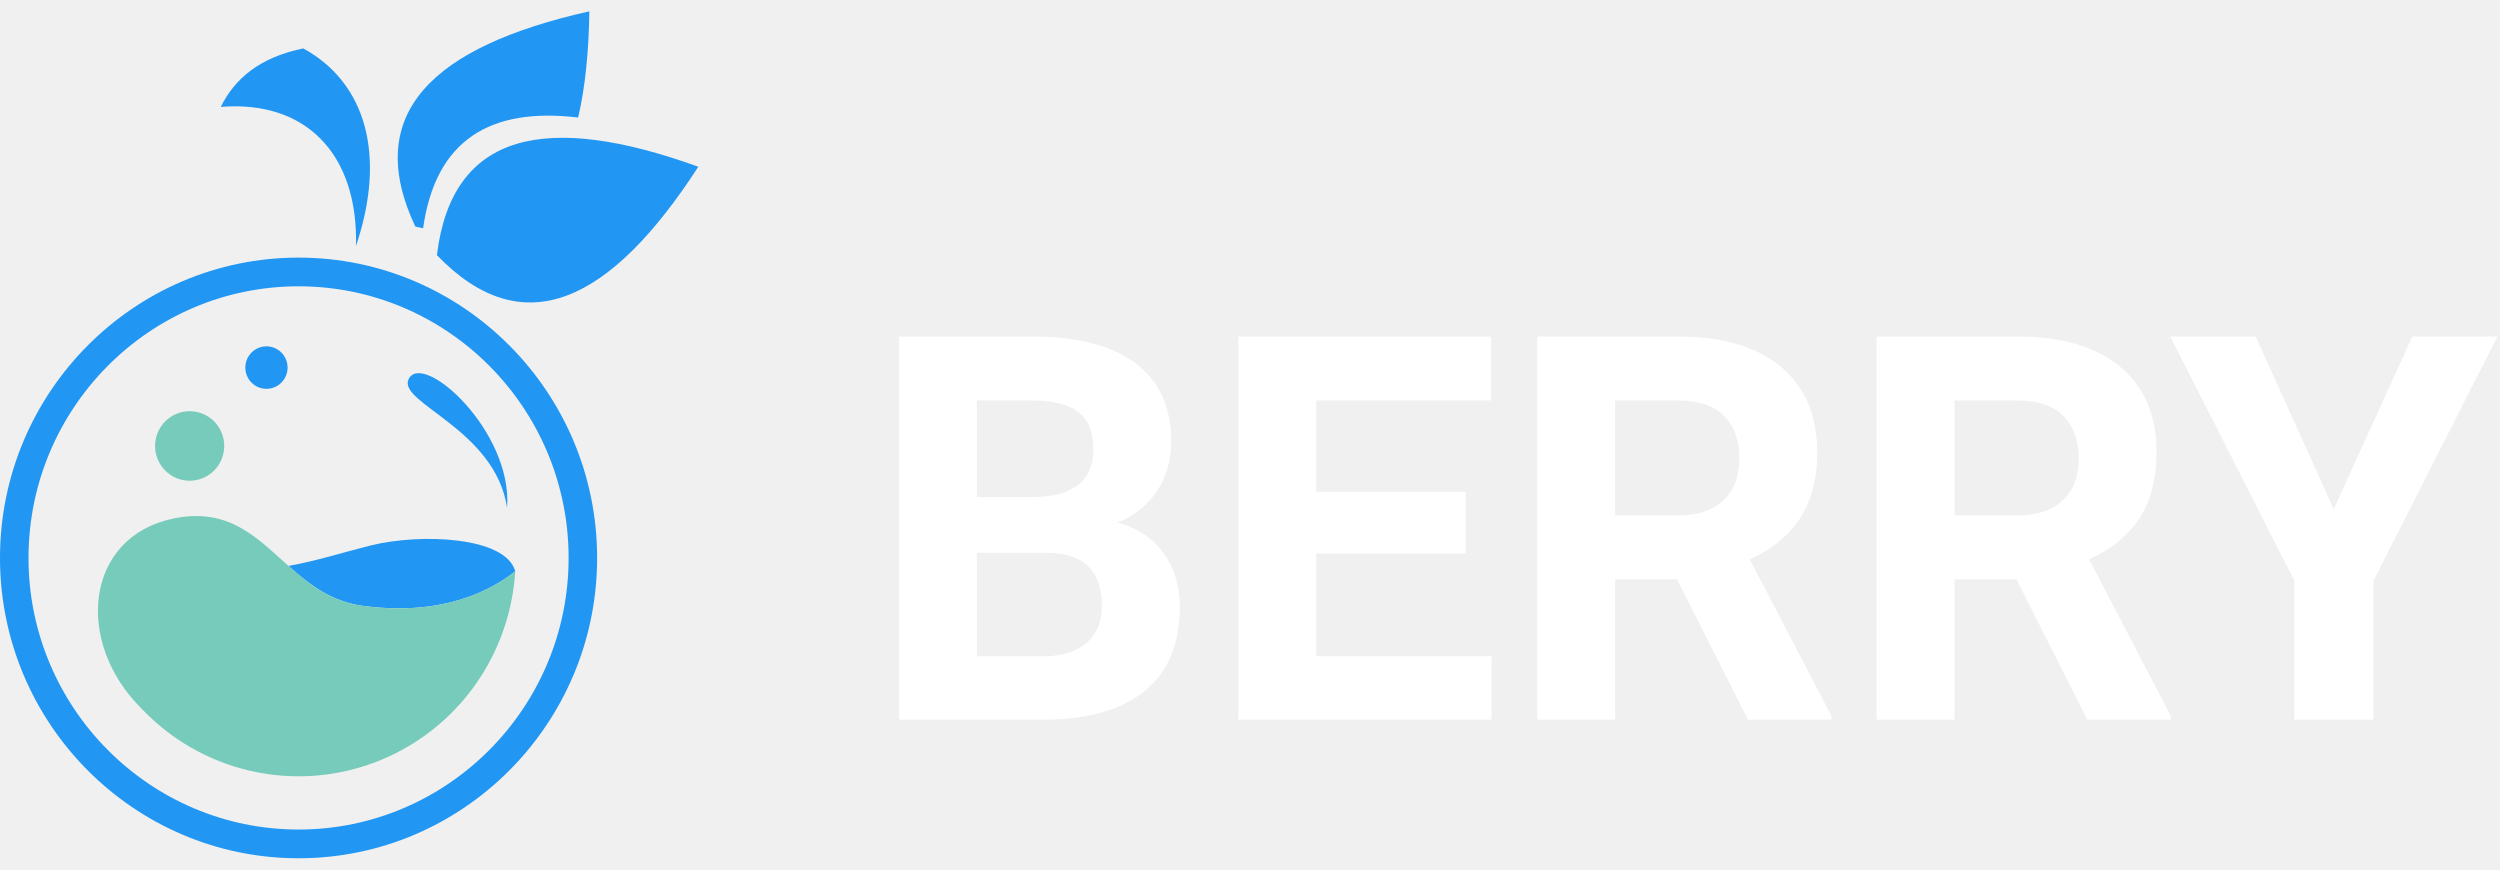
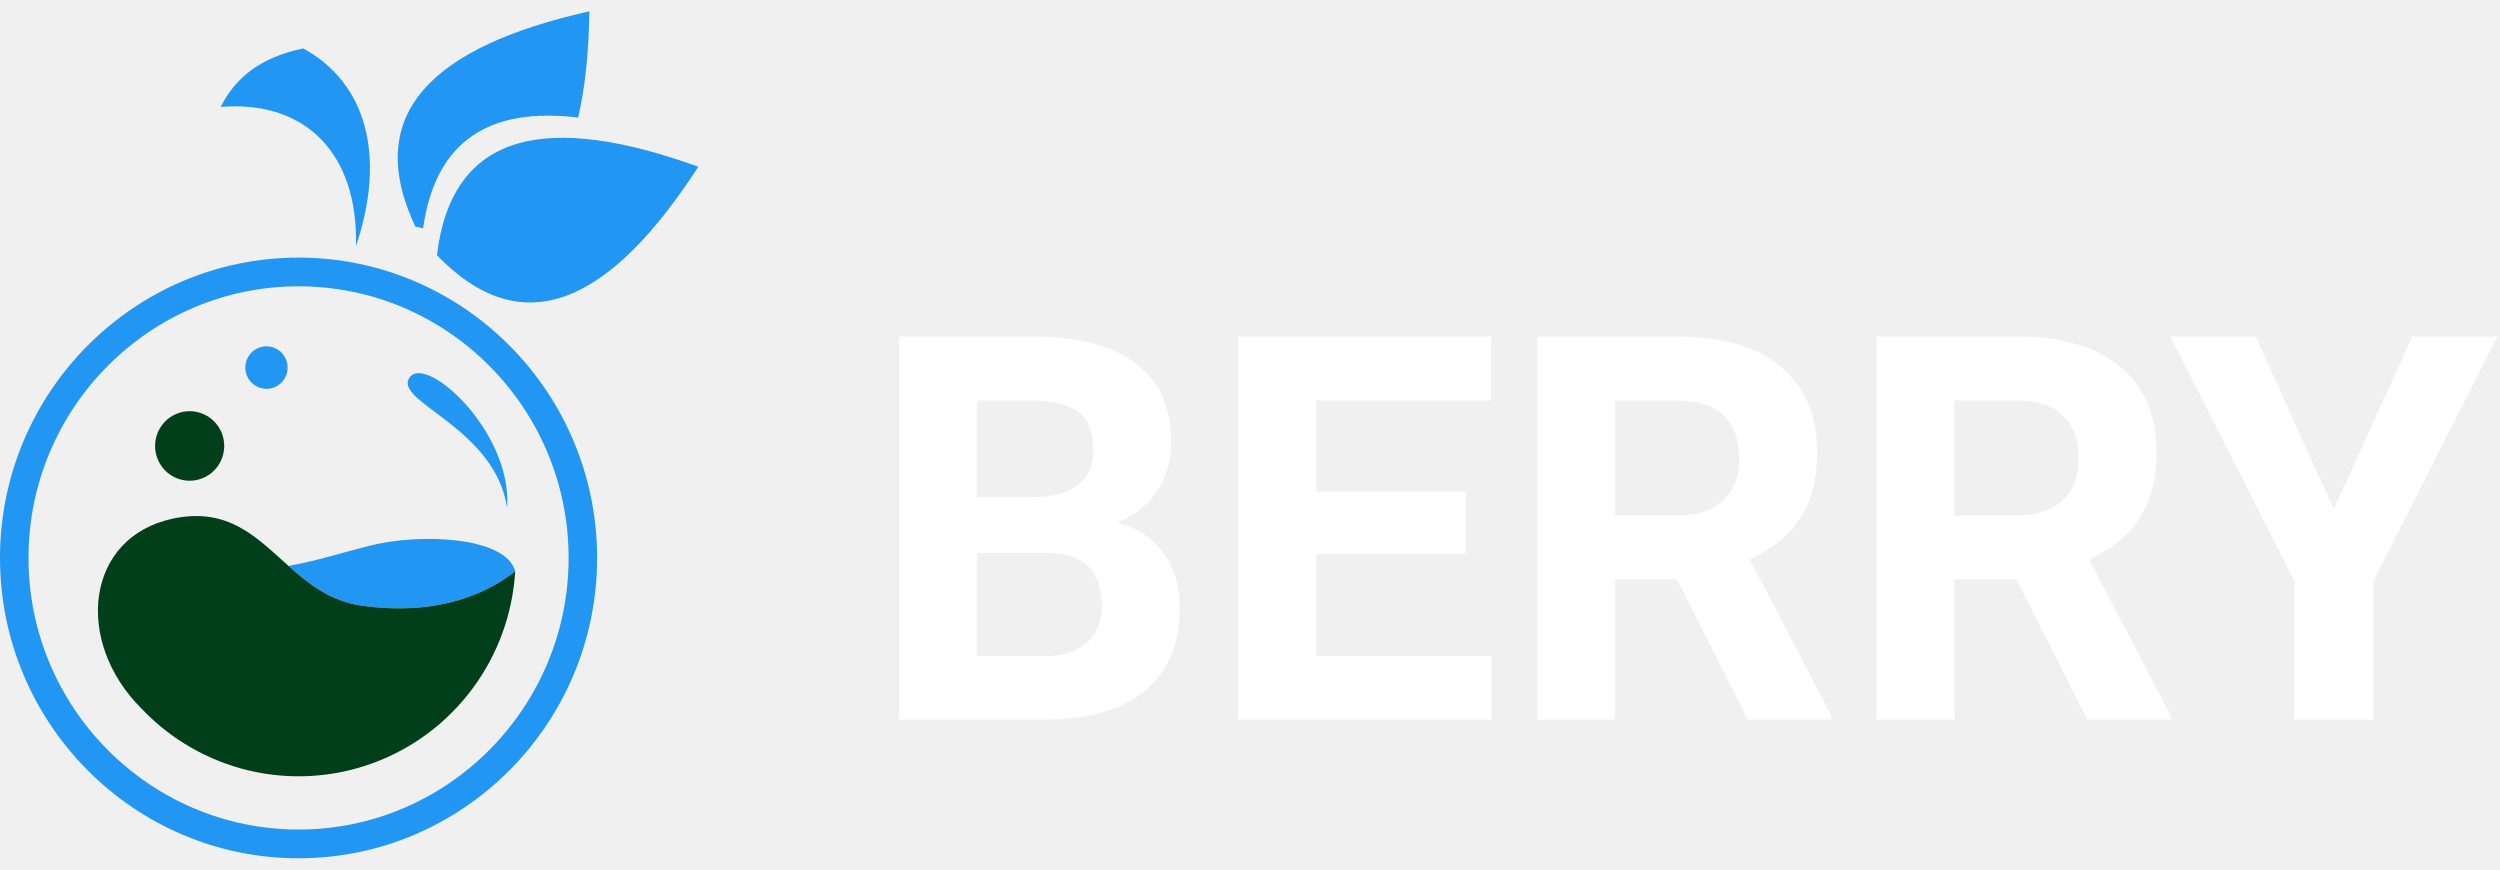
<svg xmlns="http://www.w3.org/2000/svg" width="92" height="32" viewBox="0 0 92 32" fill="none">
  <path d="M33.085 26.484V12.384H37.954C39.641 12.384 40.92 12.713 41.792 13.372C42.664 14.024 43.1 14.982 43.1 16.248C43.1 16.939 42.925 17.549 42.575 18.078C42.225 18.601 41.738 18.985 41.114 19.231C41.827 19.411 42.387 19.776 42.795 20.325C43.208 20.874 43.415 21.545 43.415 22.339C43.415 23.695 42.989 24.721 42.136 25.419C41.283 26.116 40.067 26.471 38.489 26.484H33.085ZM35.949 20.344V24.15H38.403C39.078 24.15 39.603 23.989 39.978 23.666C40.36 23.337 40.551 22.885 40.551 22.31C40.551 21.019 39.892 20.364 38.575 20.344H35.949ZM35.949 18.291H38.069C39.514 18.265 40.236 17.681 40.236 16.538C40.236 15.899 40.051 15.441 39.682 15.163C39.319 14.879 38.743 14.737 37.954 14.737H35.949V18.291ZM53.937 20.373H48.437V24.15H54.891V26.484H45.573V12.384H54.872V14.737H48.437V18.098H53.937V20.373ZM61.718 21.322H59.436V26.484H56.572V12.384H61.736C63.379 12.384 64.645 12.755 65.537 13.498C66.428 14.24 66.873 15.289 66.873 16.645C66.873 17.607 66.666 18.411 66.253 19.056C65.846 19.695 65.225 20.206 64.391 20.586L67.398 26.349V26.484H64.324L61.718 21.322ZM59.436 18.969H61.746C62.466 18.969 63.023 18.785 63.417 18.417C63.811 18.043 64.009 17.529 64.009 16.877C64.009 16.212 63.821 15.689 63.446 15.309C63.077 14.928 62.507 14.737 61.736 14.737H59.436V18.969ZM74.206 21.322H71.924V26.484H69.059V12.384H74.225C75.867 12.384 77.134 12.755 78.025 13.498C78.916 14.24 79.361 15.289 79.361 16.645C79.361 17.607 79.154 18.411 78.74 19.056C78.333 19.695 77.713 20.206 76.879 20.586L79.886 26.349V26.484H76.812L74.206 21.322ZM71.924 18.969H74.234C74.953 18.969 75.51 18.785 75.905 18.417C76.3 18.043 76.497 17.529 76.497 16.877C76.497 16.212 76.309 15.689 75.934 15.309C75.564 14.928 74.995 14.737 74.225 14.737H71.924V18.969ZM85.882 18.737L88.775 12.384H91.906L87.343 21.371V26.484H84.431V21.371L79.867 12.384H83.008L85.882 18.737Z" fill="white" />
  <path d="M10.987 31.584C4.928 31.584 0 26.626 0 20.532C0 14.438 4.929 9.48 10.987 9.48C17.045 9.48 21.974 14.438 21.974 20.532C21.974 26.626 17.046 31.584 10.987 31.584ZM10.987 10.536C5.508 10.536 1.049 15.02 1.049 20.532C1.049 26.044 5.508 30.527 10.987 30.527C16.466 30.527 20.925 26.043 20.925 20.531C20.925 15.019 16.467 10.536 10.987 10.536Z" fill="#2196F3" />
  <path d="M18.96 21.023C18.618 19.748 15.485 19.611 13.62 20.078C12.644 20.323 11.646 20.643 10.616 20.826C11.37 21.499 12.179 22.135 13.34 22.293C16.221 22.684 18.011 21.775 18.96 21.023Z" fill="#2196F3" />
-   <path d="M13.34 22.293C12.176 22.135 11.37 21.499 10.616 20.826C9.45 19.786 8.413 18.658 6.377 19.082C3.141 19.757 2.715 23.608 5.214 26.083C6.287 27.213 7.665 28.004 9.178 28.359C10.691 28.713 12.274 28.616 13.733 28.079C15.192 27.542 16.464 26.588 17.392 25.335C18.321 24.082 18.866 22.584 18.96 21.023C18.011 21.775 16.221 22.684 13.34 22.293Z" fill="#76cbba" />
+   <path d="M13.34 22.293C12.176 22.135 11.37 21.499 10.616 20.826C9.45 19.786 8.413 18.658 6.377 19.082C3.141 19.757 2.715 23.608 5.214 26.083C6.287 27.213 7.665 28.004 9.178 28.359C10.691 28.713 12.274 28.616 13.733 28.079C15.192 27.542 16.464 26.588 17.392 25.335C18.321 24.082 18.866 22.584 18.96 21.023C18.011 21.775 16.221 22.684 13.34 22.293Z" fill="#013F1B" />
  <path d="M15.034 13.959C14.63 14.829 18.23 15.796 18.661 18.688C18.869 15.841 15.534 12.882 15.034 13.959Z" fill="#2196F3" />
-   <path d="M7.466 17.593C8.115 17.323 8.423 16.575 8.155 15.922C7.886 15.269 7.142 14.959 6.493 15.229C5.844 15.5 5.535 16.248 5.804 16.901C6.073 17.554 6.817 17.864 7.466 17.593Z" fill="#76cbba" />
+   <path d="M7.466 17.593C8.115 17.323 8.423 16.575 8.155 15.922C7.886 15.269 7.142 14.959 6.493 15.229C5.844 15.5 5.535 16.248 5.804 16.901C6.073 17.554 6.817 17.864 7.466 17.593Z" fill="#013F1B" />
  <path d="M10.355 14.08C10.659 13.775 10.659 13.28 10.355 12.974C10.051 12.669 9.559 12.669 9.256 12.974C8.952 13.28 8.952 13.775 9.256 14.08C9.559 14.385 10.051 14.385 10.355 14.08Z" fill="#2196F3" />
  <path d="M13.101 9.052C14.225 5.715 13.47 3.049 11.161 1.782C9.584 2.105 8.647 2.873 8.125 3.934C11.22 3.682 13.184 5.63 13.101 9.052Z" fill="#2196F3" />
  <path d="M25.698 6.136C20.139 4.129 16.63 4.818 16.079 9.391C19.265 12.697 22.474 11.115 25.698 6.136Z" fill="#2196F3" />
  <path d="M21.276 4.325C21.534 3.217 21.668 1.908 21.688 0.417C15.923 1.709 13.322 4.177 15.284 8.338C15.382 8.362 15.475 8.381 15.57 8.401C16.028 5.144 18.046 3.938 21.276 4.325Z" fill="#2196F3" />
</svg>
